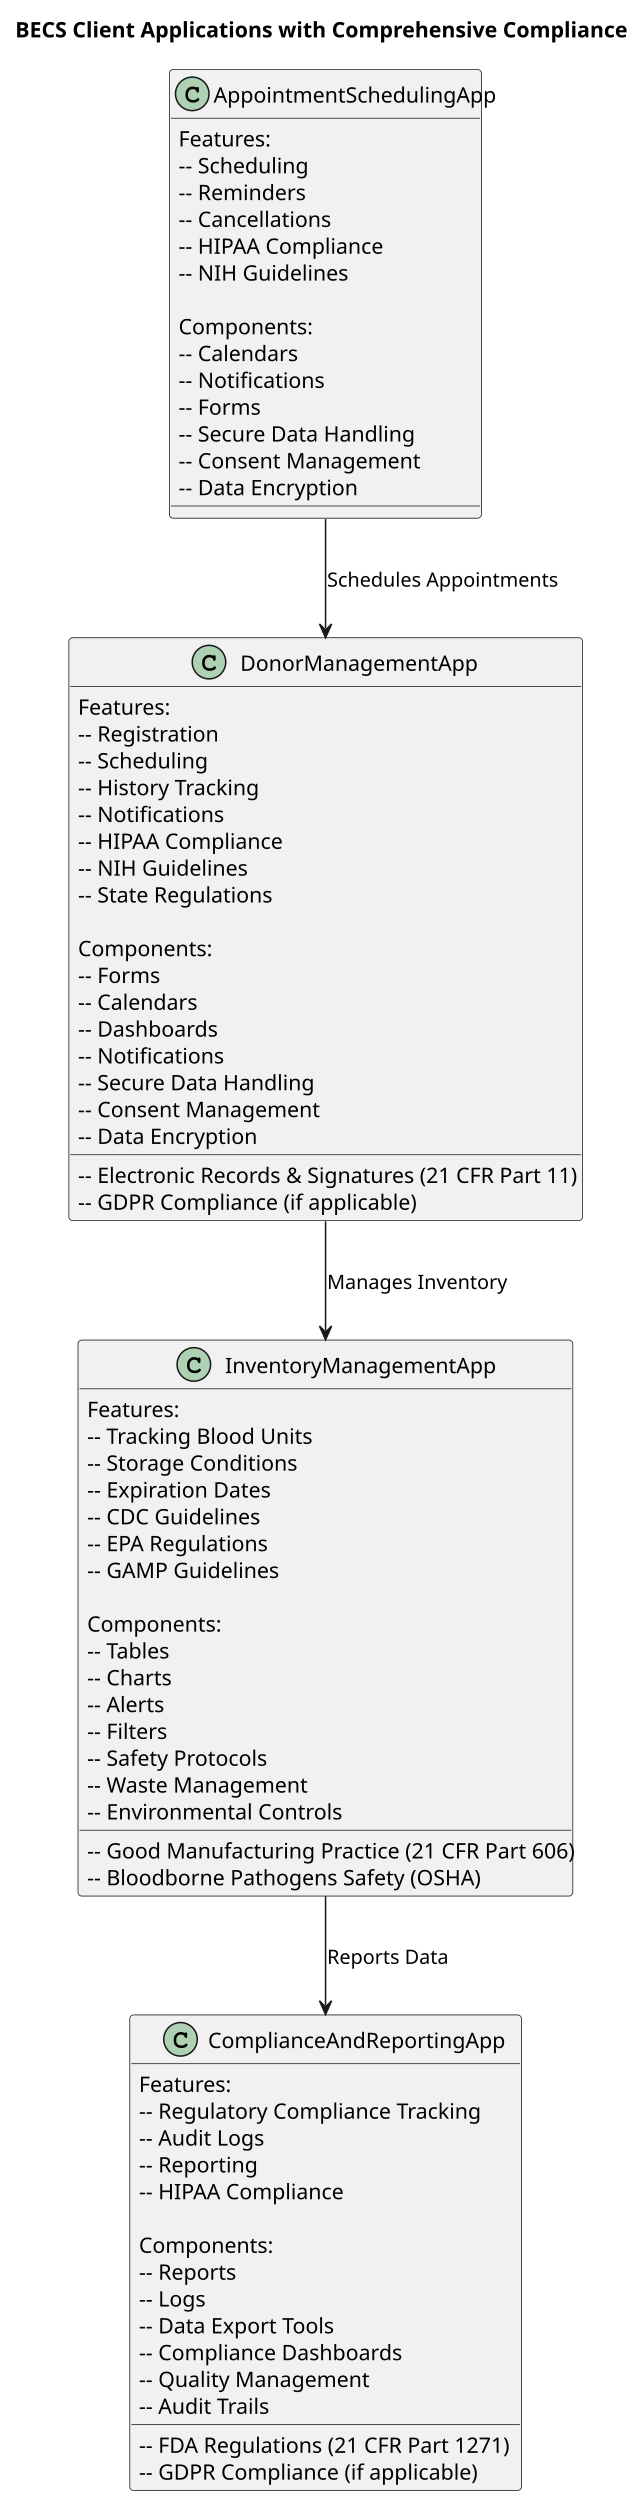
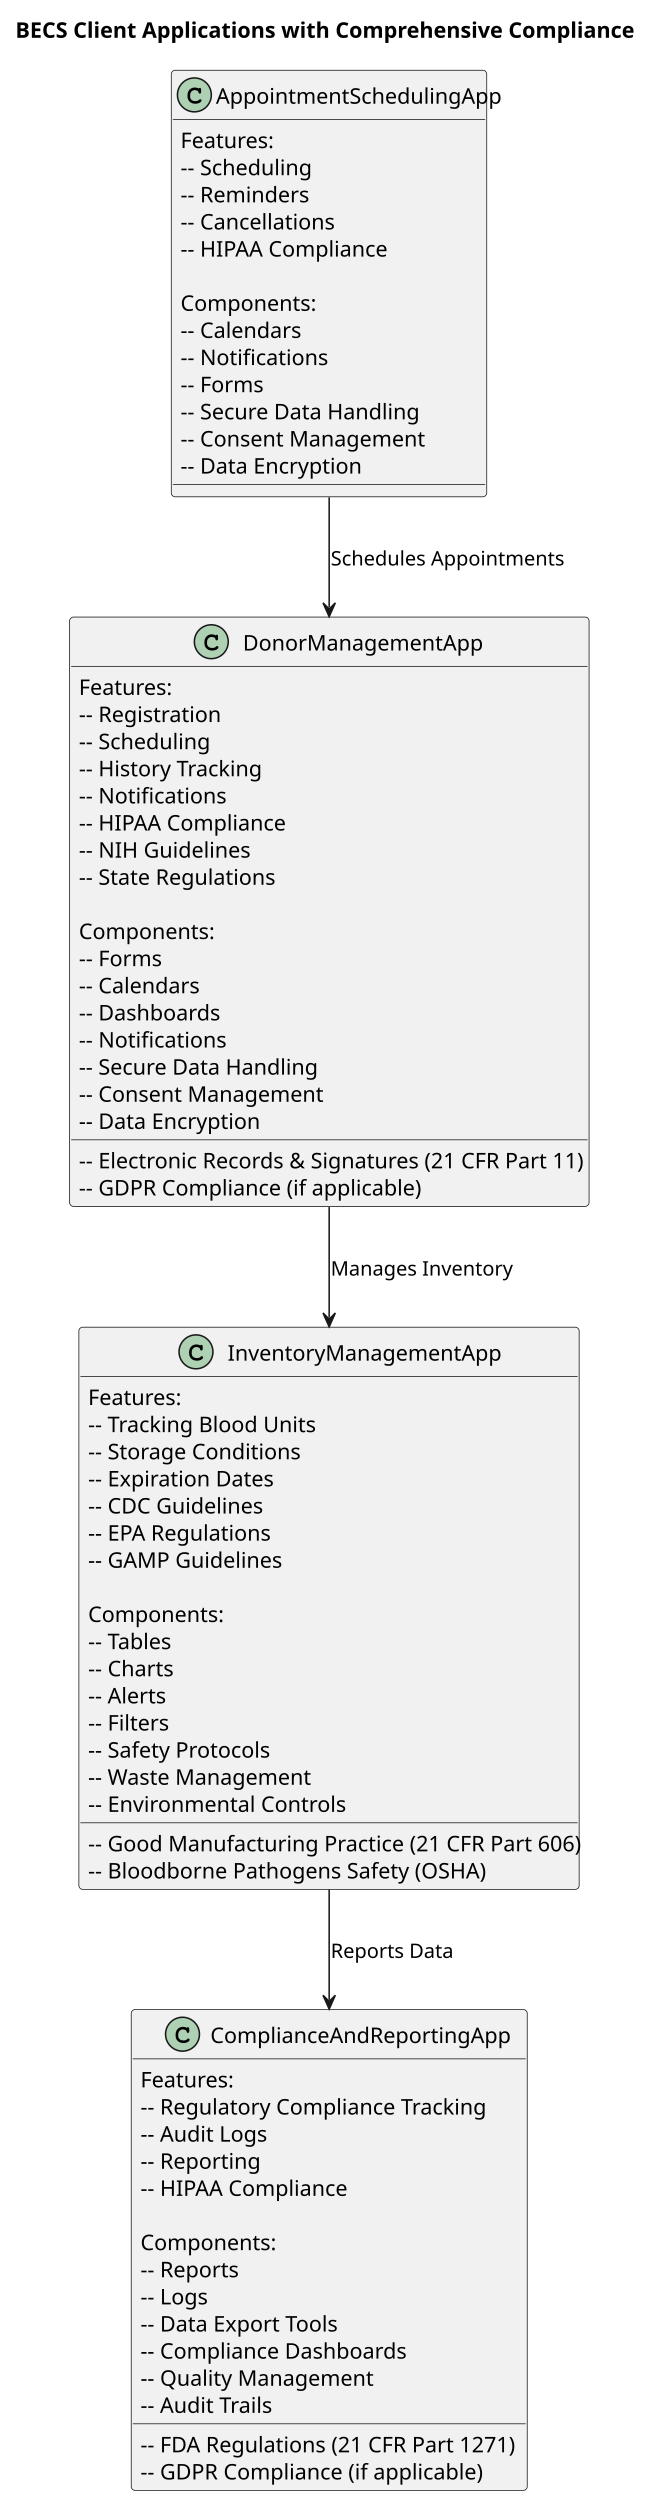
- <svg xmlns="http://www.w3.org/2000/svg" contentStyleType="text/css" height="1641px" preserveAspectRatio="none" style="width:421px;height:1641px;background:#FFFFFF;" version="1.1" viewBox="0 0 421 1641" width="421px" zoomAndPan="magnify">
+ <svg xmlns="http://www.w3.org/2000/svg" contentStyleType="text/css" height="1623px" preserveAspectRatio="none" style="width:421px;height:1623px;background:#FFFFFF;" version="1.1" viewBox="0 0 421 1623" width="421px" zoomAndPan="magnify">
  <defs />
  <g>
    <text fill="#000000" font-family="sans-serif" font-size="14" font-weight="bold" lengthAdjust="spacing" textLength="393.62" x="10" y="24.533">BECS Client Applications with Comprehensive Compliance</text>
    <g id="elem_DonorManagementApp">
-       <rect codeLine="5" fill="#F1F1F1" height="382.578" id="DonorManagementApp" rx="2.5" ry="2.5" style="stroke:#181818;stroke-width:0.5;" width="337.227" x="45.197" y="418.609" />
-       <ellipse cx="137.181" cy="434.609" fill="#ADD1B2" rx="11" ry="11" style="stroke:#181818;stroke-width:1.0;" />
-       <path d="M139.947,430.484 Q140.103,430.266 140.291,430.156 Q140.478,430.047 140.697,430.047 Q141.072,430.047 141.306,430.312 Q141.541,430.562 141.541,431.172 L141.541,432.625 Q141.541,433.234 141.306,433.5 Q141.072,433.766 140.697,433.766 Q140.353,433.766 140.15,433.562 Q139.947,433.375 139.837,432.859 Q139.791,432.5 139.603,432.312 Q139.275,431.938 138.666,431.719 Q138.056,431.5 137.431,431.5 Q136.666,431.5 136.025,431.828 Q135.4,432.156 134.9,432.906 Q134.416,433.656 134.416,434.688 L134.416,435.781 Q134.416,437.016 135.306,437.844 Q136.197,438.656 137.791,438.656 Q138.728,438.656 139.384,438.406 Q139.775,438.25 140.197,437.812 Q140.462,437.547 140.603,437.469 Q140.759,437.391 140.962,437.391 Q141.291,437.391 141.541,437.656 Q141.806,437.906 141.806,438.25 Q141.806,438.594 141.462,439 Q140.962,439.578 140.166,439.906 Q139.087,440.359 137.791,440.359 Q136.275,440.359 135.072,439.734 Q134.087,439.234 133.4,438.172 Q132.712,437.094 132.712,435.812 L132.712,434.656 Q132.712,433.328 133.322,432.188 Q133.947,431.031 135.041,430.422 Q136.134,429.797 137.369,429.797 Q138.103,429.797 138.744,429.969 Q139.4,430.125 139.947,430.484 Z " fill="#000000" />
-       <text fill="#000000" font-family="sans-serif" font-size="14" lengthAdjust="spacing" textLength="144.758" x="157.681" y="440.338">DonorManagementApp</text>
-       <line style="stroke:#181818;stroke-width:0.5;" x1="46.197" x2="381.423" y1="450.609" y2="450.609" />
-       <text fill="#000000" font-family="sans-serif" font-size="14" lengthAdjust="spacing" textLength="59.138" x="51.197" y="469.143">Features:</text>
-       <text fill="#000000" font-family="sans-serif" font-size="14" lengthAdjust="spacing" textLength="87.917" x="51.197" y="486.752">-- Registration</text>
-       <text fill="#000000" font-family="sans-serif" font-size="14" lengthAdjust="spacing" textLength="82.489" x="51.197" y="504.361">-- Scheduling</text>
-       <text fill="#000000" font-family="sans-serif" font-size="14" lengthAdjust="spacing" textLength="114.345" x="51.197" y="521.971">-- History Tracking</text>
-       <text fill="#000000" font-family="sans-serif" font-size="14" lengthAdjust="spacing" textLength="89.469" x="51.197" y="539.58">-- Notifications</text>
-       <text fill="#000000" font-family="sans-serif" font-size="14" lengthAdjust="spacing" textLength="133.041" x="51.197" y="557.189">-- HIPAA Compliance</text>
-       <text fill="#000000" font-family="sans-serif" font-size="14" lengthAdjust="spacing" textLength="107.365" x="51.197" y="574.799">-- NIH Guidelines</text>
-       <text fill="#000000" font-family="sans-serif" font-size="14" lengthAdjust="spacing" textLength="123.731" x="51.197" y="592.408">-- State Regulations</text>
-       <text fill="#000000" font-family="sans-serif" font-size="14" lengthAdjust="spacing" textLength="3.89" x="51.197" y="610.018"> </text>
-       <text fill="#000000" font-family="sans-serif" font-size="14" lengthAdjust="spacing" textLength="83.269" x="51.197" y="627.627">Components:</text>
-       <text fill="#000000" font-family="sans-serif" font-size="14" lengthAdjust="spacing" textLength="52.876" x="51.197" y="645.236">-- Forms</text>
-       <text fill="#000000" font-family="sans-serif" font-size="14" lengthAdjust="spacing" textLength="77.027" x="51.197" y="662.846">-- Calendars</text>
-       <text fill="#000000" font-family="sans-serif" font-size="14" lengthAdjust="spacing" textLength="88.703" x="51.197" y="680.455">-- Dashboards</text>
-       <text fill="#000000" font-family="sans-serif" font-size="14" lengthAdjust="spacing" textLength="89.469" x="51.197" y="698.064">-- Notifications</text>
-       <text fill="#000000" font-family="sans-serif" font-size="14" lengthAdjust="spacing" textLength="150.185" x="51.197" y="715.674">-- Secure Data Handling</text>
-       <text fill="#000000" font-family="sans-serif" font-size="14" lengthAdjust="spacing" textLength="150.965" x="51.197" y="733.283">-- Consent Management</text>
-       <text fill="#000000" font-family="sans-serif" font-size="14" lengthAdjust="spacing" textLength="112.82" x="51.197" y="750.893">-- Data Encryption</text>
-       <line style="stroke:#181818;stroke-width:0.5;" x1="46.197" x2="381.423" y1="757.969" y2="757.969" />
-       <text fill="#000000" font-family="sans-serif" font-size="14" lengthAdjust="spacing" textLength="325.227" x="51.197" y="776.502">-- Electronic Records &amp; Signatures (21 CFR Part 11)</text>
-       <text fill="#000000" font-family="sans-serif" font-size="14" lengthAdjust="spacing" textLength="218.627" x="51.197" y="794.111">-- GDPR Compliance (if applicable)</text>
+       <rect codeLine="5" fill="#F1F1F1" height="382.578" id="DonorManagementApp" rx="2.5" ry="2.5" style="stroke:#181818;stroke-width:0.5;" width="337.227" x="45.197" y="400.609" />
+       <ellipse cx="137.181" cy="416.609" fill="#ADD1B2" rx="11" ry="11" style="stroke:#181818;stroke-width:1.0;" />
+       <path d="M139.947,412.484 Q140.103,412.266 140.291,412.156 Q140.478,412.047 140.697,412.047 Q141.072,412.047 141.306,412.312 Q141.541,412.562 141.541,413.172 L141.541,414.625 Q141.541,415.234 141.306,415.5 Q141.072,415.766 140.697,415.766 Q140.353,415.766 140.15,415.562 Q139.947,415.375 139.837,414.859 Q139.791,414.5 139.603,414.312 Q139.275,413.938 138.666,413.719 Q138.056,413.5 137.431,413.5 Q136.666,413.5 136.025,413.828 Q135.4,414.156 134.9,414.906 Q134.416,415.656 134.416,416.688 L134.416,417.781 Q134.416,419.016 135.306,419.844 Q136.197,420.656 137.791,420.656 Q138.728,420.656 139.384,420.406 Q139.775,420.25 140.197,419.812 Q140.462,419.547 140.603,419.469 Q140.759,419.391 140.962,419.391 Q141.291,419.391 141.541,419.656 Q141.806,419.906 141.806,420.25 Q141.806,420.594 141.462,421 Q140.962,421.578 140.166,421.906 Q139.087,422.359 137.791,422.359 Q136.275,422.359 135.072,421.734 Q134.087,421.234 133.4,420.172 Q132.712,419.094 132.712,417.812 L132.712,416.656 Q132.712,415.328 133.322,414.188 Q133.947,413.031 135.041,412.422 Q136.134,411.797 137.369,411.797 Q138.103,411.797 138.744,411.969 Q139.4,412.125 139.947,412.484 Z " fill="#000000" />
+       <text fill="#000000" font-family="sans-serif" font-size="14" lengthAdjust="spacing" textLength="144.758" x="157.681" y="422.338">DonorManagementApp</text>
+       <line style="stroke:#181818;stroke-width:0.5;" x1="46.197" x2="381.423" y1="432.609" y2="432.609" />
+       <text fill="#000000" font-family="sans-serif" font-size="14" lengthAdjust="spacing" textLength="59.138" x="51.197" y="451.143">Features:</text>
+       <text fill="#000000" font-family="sans-serif" font-size="14" lengthAdjust="spacing" textLength="87.917" x="51.197" y="468.752">-- Registration</text>
+       <text fill="#000000" font-family="sans-serif" font-size="14" lengthAdjust="spacing" textLength="82.489" x="51.197" y="486.361">-- Scheduling</text>
+       <text fill="#000000" font-family="sans-serif" font-size="14" lengthAdjust="spacing" textLength="114.345" x="51.197" y="503.971">-- History Tracking</text>
+       <text fill="#000000" font-family="sans-serif" font-size="14" lengthAdjust="spacing" textLength="89.469" x="51.197" y="521.58">-- Notifications</text>
+       <text fill="#000000" font-family="sans-serif" font-size="14" lengthAdjust="spacing" textLength="133.041" x="51.197" y="539.189">-- HIPAA Compliance</text>
+       <text fill="#000000" font-family="sans-serif" font-size="14" lengthAdjust="spacing" textLength="107.365" x="51.197" y="556.799">-- NIH Guidelines</text>
+       <text fill="#000000" font-family="sans-serif" font-size="14" lengthAdjust="spacing" textLength="123.731" x="51.197" y="574.408">-- State Regulations</text>
+       <text fill="#000000" font-family="sans-serif" font-size="14" lengthAdjust="spacing" textLength="3.89" x="51.197" y="592.018"> </text>
+       <text fill="#000000" font-family="sans-serif" font-size="14" lengthAdjust="spacing" textLength="83.269" x="51.197" y="609.627">Components:</text>
+       <text fill="#000000" font-family="sans-serif" font-size="14" lengthAdjust="spacing" textLength="52.876" x="51.197" y="627.236">-- Forms</text>
+       <text fill="#000000" font-family="sans-serif" font-size="14" lengthAdjust="spacing" textLength="77.027" x="51.197" y="644.846">-- Calendars</text>
+       <text fill="#000000" font-family="sans-serif" font-size="14" lengthAdjust="spacing" textLength="88.703" x="51.197" y="662.455">-- Dashboards</text>
+       <text fill="#000000" font-family="sans-serif" font-size="14" lengthAdjust="spacing" textLength="89.469" x="51.197" y="680.064">-- Notifications</text>
+       <text fill="#000000" font-family="sans-serif" font-size="14" lengthAdjust="spacing" textLength="150.185" x="51.197" y="697.674">-- Secure Data Handling</text>
+       <text fill="#000000" font-family="sans-serif" font-size="14" lengthAdjust="spacing" textLength="150.965" x="51.197" y="715.283">-- Consent Management</text>
+       <text fill="#000000" font-family="sans-serif" font-size="14" lengthAdjust="spacing" textLength="112.82" x="51.197" y="732.893">-- Data Encryption</text>
+       <line style="stroke:#181818;stroke-width:0.5;" x1="46.197" x2="381.423" y1="739.969" y2="739.969" />
+       <text fill="#000000" font-family="sans-serif" font-size="14" lengthAdjust="spacing" textLength="325.227" x="51.197" y="758.502">-- Electronic Records &amp; Signatures (21 CFR Part 11)</text>
+       <text fill="#000000" font-family="sans-serif" font-size="14" lengthAdjust="spacing" textLength="218.627" x="51.197" y="776.111">-- GDPR Compliance (if applicable)</text>
    </g>
    <g id="elem_InventoryManagementApp">
-       <rect codeLine="27" fill="#F1F1F1" height="364.969" id="InventoryManagementApp" rx="2.5" ry="2.5" style="stroke:#181818;stroke-width:0.5;" width="324.792" x="51.197" y="879.609" />
-       <ellipse cx="127.236" cy="895.609" fill="#ADD1B2" rx="11" ry="11" style="stroke:#181818;stroke-width:1.0;" />
-       <path d="M130.002,891.484 Q130.158,891.266 130.346,891.156 Q130.533,891.047 130.752,891.047 Q131.127,891.047 131.361,891.312 Q131.596,891.562 131.596,892.172 L131.596,893.625 Q131.596,894.234 131.361,894.5 Q131.127,894.766 130.752,894.766 Q130.408,894.766 130.205,894.562 Q130.002,894.375 129.893,893.859 Q129.846,893.5 129.658,893.312 Q129.33,892.938 128.721,892.719 Q128.111,892.5 127.486,892.5 Q126.721,892.5 126.08,892.828 Q125.455,893.156 124.955,893.906 Q124.471,894.656 124.471,895.688 L124.471,896.781 Q124.471,898.016 125.361,898.844 Q126.252,899.656 127.846,899.656 Q128.783,899.656 129.44,899.406 Q129.83,899.25 130.252,898.812 Q130.518,898.547 130.658,898.469 Q130.815,898.391 131.018,898.391 Q131.346,898.391 131.596,898.656 Q131.861,898.906 131.861,899.25 Q131.861,899.594 131.518,900 Q131.018,900.578 130.221,900.906 Q129.143,901.359 127.846,901.359 Q126.33,901.359 125.127,900.734 Q124.143,900.234 123.455,899.172 Q122.768,898.094 122.768,896.812 L122.768,895.656 Q122.768,894.328 123.377,893.188 Q124.002,892.031 125.096,891.422 Q126.189,890.797 127.424,890.797 Q128.158,890.797 128.799,890.969 Q129.455,891.125 130.002,891.484 Z " fill="#000000" />
-       <text fill="#000000" font-family="sans-serif" font-size="14" lengthAdjust="spacing" textLength="164.213" x="147.736" y="901.338">InventoryManagementApp</text>
-       <line style="stroke:#181818;stroke-width:0.5;" x1="52.197" x2="374.989" y1="911.609" y2="911.609" />
-       <text fill="#000000" font-family="sans-serif" font-size="14" lengthAdjust="spacing" textLength="59.138" x="57.197" y="930.143">Features:</text>
-       <text fill="#000000" font-family="sans-serif" font-size="14" lengthAdjust="spacing" textLength="142.379" x="57.197" y="947.752">-- Tracking Blood Units</text>
-       <text fill="#000000" font-family="sans-serif" font-size="14" lengthAdjust="spacing" textLength="132.289" x="57.197" y="965.361">-- Storage Conditions</text>
-       <text fill="#000000" font-family="sans-serif" font-size="14" lengthAdjust="spacing" textLength="115.931" x="57.197" y="982.971">-- Expiration Dates</text>
-       <text fill="#000000" font-family="sans-serif" font-size="14" lengthAdjust="spacing" textLength="113.586" x="57.197" y="1000.58">-- CDC Guidelines</text>
-       <text fill="#000000" font-family="sans-serif" font-size="14" lengthAdjust="spacing" textLength="119.055" x="57.197" y="1018.189">-- EPA Regulations</text>
-       <text fill="#000000" font-family="sans-serif" font-size="14" lengthAdjust="spacing" textLength="124.482" x="57.197" y="1035.799">-- GAMP Guidelines</text>
-       <text fill="#000000" font-family="sans-serif" font-size="14" lengthAdjust="spacing" textLength="3.89" x="57.197" y="1053.408"> </text>
-       <text fill="#000000" font-family="sans-serif" font-size="14" lengthAdjust="spacing" textLength="83.269" x="57.197" y="1071.018">Components:</text>
-       <text fill="#000000" font-family="sans-serif" font-size="14" lengthAdjust="spacing" textLength="55.234" x="57.197" y="1088.627">-- Tables</text>
-       <text fill="#000000" font-family="sans-serif" font-size="14" lengthAdjust="spacing" textLength="54.448" x="57.197" y="1106.236">-- Charts</text>
-       <text fill="#000000" font-family="sans-serif" font-size="14" lengthAdjust="spacing" textLength="49" x="57.197" y="1123.846">-- Alerts</text>
-       <text fill="#000000" font-family="sans-serif" font-size="14" lengthAdjust="spacing" textLength="51.324" x="57.197" y="1141.455">-- Filters</text>
-       <text fill="#000000" font-family="sans-serif" font-size="14" lengthAdjust="spacing" textLength="115.151" x="57.197" y="1159.064">-- Safety Protocols</text>
-       <text fill="#000000" font-family="sans-serif" font-size="14" lengthAdjust="spacing" textLength="138.496" x="57.197" y="1176.674">-- Waste Management</text>
-       <text fill="#000000" font-family="sans-serif" font-size="14" lengthAdjust="spacing" textLength="158.724" x="57.197" y="1194.283">-- Environmental Controls</text>
-       <line style="stroke:#181818;stroke-width:0.5;" x1="52.197" x2="374.989" y1="1201.359" y2="1201.359" />
-       <text fill="#000000" font-family="sans-serif" font-size="14" lengthAdjust="spacing" textLength="312.792" x="57.197" y="1219.893">-- Good Manufacturing Practice (21 CFR Part 606)</text>
-       <text fill="#000000" font-family="sans-serif" font-size="14" lengthAdjust="spacing" textLength="252.13" x="57.197" y="1237.502">-- Bloodborne Pathogens Safety (OSHA)</text>
+       <rect codeLine="27" fill="#F1F1F1" height="364.969" id="InventoryManagementApp" rx="2.5" ry="2.5" style="stroke:#181818;stroke-width:0.5;" width="324.792" x="51.197" y="861.609" />
+       <ellipse cx="127.236" cy="877.609" fill="#ADD1B2" rx="11" ry="11" style="stroke:#181818;stroke-width:1.0;" />
+       <path d="M130.002,873.484 Q130.158,873.266 130.346,873.156 Q130.533,873.047 130.752,873.047 Q131.127,873.047 131.361,873.312 Q131.596,873.562 131.596,874.172 L131.596,875.625 Q131.596,876.234 131.361,876.5 Q131.127,876.766 130.752,876.766 Q130.408,876.766 130.205,876.562 Q130.002,876.375 129.893,875.859 Q129.846,875.5 129.658,875.312 Q129.33,874.938 128.721,874.719 Q128.111,874.5 127.486,874.5 Q126.721,874.5 126.08,874.828 Q125.455,875.156 124.955,875.906 Q124.471,876.656 124.471,877.688 L124.471,878.781 Q124.471,880.016 125.361,880.844 Q126.252,881.656 127.846,881.656 Q128.783,881.656 129.44,881.406 Q129.83,881.25 130.252,880.812 Q130.518,880.547 130.658,880.469 Q130.815,880.391 131.018,880.391 Q131.346,880.391 131.596,880.656 Q131.861,880.906 131.861,881.25 Q131.861,881.594 131.518,882 Q131.018,882.578 130.221,882.906 Q129.143,883.359 127.846,883.359 Q126.33,883.359 125.127,882.734 Q124.143,882.234 123.455,881.172 Q122.768,880.094 122.768,878.812 L122.768,877.656 Q122.768,876.328 123.377,875.188 Q124.002,874.031 125.096,873.422 Q126.189,872.797 127.424,872.797 Q128.158,872.797 128.799,872.969 Q129.455,873.125 130.002,873.484 Z " fill="#000000" />
+       <text fill="#000000" font-family="sans-serif" font-size="14" lengthAdjust="spacing" textLength="164.213" x="147.736" y="883.338">InventoryManagementApp</text>
+       <line style="stroke:#181818;stroke-width:0.5;" x1="52.197" x2="374.989" y1="893.609" y2="893.609" />
+       <text fill="#000000" font-family="sans-serif" font-size="14" lengthAdjust="spacing" textLength="59.138" x="57.197" y="912.143">Features:</text>
+       <text fill="#000000" font-family="sans-serif" font-size="14" lengthAdjust="spacing" textLength="142.379" x="57.197" y="929.752">-- Tracking Blood Units</text>
+       <text fill="#000000" font-family="sans-serif" font-size="14" lengthAdjust="spacing" textLength="132.289" x="57.197" y="947.361">-- Storage Conditions</text>
+       <text fill="#000000" font-family="sans-serif" font-size="14" lengthAdjust="spacing" textLength="115.931" x="57.197" y="964.971">-- Expiration Dates</text>
+       <text fill="#000000" font-family="sans-serif" font-size="14" lengthAdjust="spacing" textLength="113.586" x="57.197" y="982.58">-- CDC Guidelines</text>
+       <text fill="#000000" font-family="sans-serif" font-size="14" lengthAdjust="spacing" textLength="119.055" x="57.197" y="1000.189">-- EPA Regulations</text>
+       <text fill="#000000" font-family="sans-serif" font-size="14" lengthAdjust="spacing" textLength="124.482" x="57.197" y="1017.799">-- GAMP Guidelines</text>
+       <text fill="#000000" font-family="sans-serif" font-size="14" lengthAdjust="spacing" textLength="3.89" x="57.197" y="1035.408"> </text>
+       <text fill="#000000" font-family="sans-serif" font-size="14" lengthAdjust="spacing" textLength="83.269" x="57.197" y="1053.018">Components:</text>
+       <text fill="#000000" font-family="sans-serif" font-size="14" lengthAdjust="spacing" textLength="55.234" x="57.197" y="1070.627">-- Tables</text>
+       <text fill="#000000" font-family="sans-serif" font-size="14" lengthAdjust="spacing" textLength="54.448" x="57.197" y="1088.236">-- Charts</text>
+       <text fill="#000000" font-family="sans-serif" font-size="14" lengthAdjust="spacing" textLength="49" x="57.197" y="1105.846">-- Alerts</text>
+       <text fill="#000000" font-family="sans-serif" font-size="14" lengthAdjust="spacing" textLength="51.324" x="57.197" y="1123.455">-- Filters</text>
+       <text fill="#000000" font-family="sans-serif" font-size="14" lengthAdjust="spacing" textLength="115.151" x="57.197" y="1141.064">-- Safety Protocols</text>
+       <text fill="#000000" font-family="sans-serif" font-size="14" lengthAdjust="spacing" textLength="138.496" x="57.197" y="1158.674">-- Waste Management</text>
+       <text fill="#000000" font-family="sans-serif" font-size="14" lengthAdjust="spacing" textLength="158.724" x="57.197" y="1176.283">-- Environmental Controls</text>
+       <line style="stroke:#181818;stroke-width:0.5;" x1="52.197" x2="374.989" y1="1183.359" y2="1183.359" />
+       <text fill="#000000" font-family="sans-serif" font-size="14" lengthAdjust="spacing" textLength="312.792" x="57.197" y="1201.893">-- Good Manufacturing Practice (21 CFR Part 606)</text>
+       <text fill="#000000" font-family="sans-serif" font-size="14" lengthAdjust="spacing" textLength="252.13" x="57.197" y="1219.502">-- Bloodborne Pathogens Safety (OSHA)</text>
    </g>
    <g id="elem_ComplianceAndReportingApp">
-       <rect codeLine="48" fill="#F1F1F1" height="312.141" id="ComplianceAndReportingApp" rx="2.5" ry="2.5" style="stroke:#181818;stroke-width:0.5;" width="257.089" x="85.197" y="1322.609" />
-       <ellipse cx="118.486" cy="1338.609" fill="#ADD1B2" rx="11" ry="11" style="stroke:#181818;stroke-width:1.0;" />
-       <path d="M121.251,1334.484 Q121.407,1334.266 121.595,1334.156 Q121.782,1334.047 122.001,1334.047 Q122.376,1334.047 122.611,1334.312 Q122.845,1334.562 122.845,1335.172 L122.845,1336.625 Q122.845,1337.234 122.611,1337.5 Q122.376,1337.766 122.001,1337.766 Q121.657,1337.766 121.454,1337.562 Q121.251,1337.375 121.142,1336.859 Q121.095,1336.5 120.907,1336.312 Q120.579,1335.938 119.97,1335.719 Q119.361,1335.5 118.736,1335.5 Q117.97,1335.5 117.329,1335.828 Q116.704,1336.156 116.204,1336.906 Q115.72,1337.656 115.72,1338.688 L115.72,1339.781 Q115.72,1341.016 116.611,1341.844 Q117.501,1342.656 119.095,1342.656 Q120.032,1342.656 120.689,1342.406 Q121.079,1342.25 121.501,1341.812 Q121.767,1341.547 121.907,1341.469 Q122.064,1341.391 122.267,1341.391 Q122.595,1341.391 122.845,1341.656 Q123.111,1341.906 123.111,1342.25 Q123.111,1342.594 122.767,1343 Q122.267,1343.578 121.47,1343.906 Q120.392,1344.359 119.095,1344.359 Q117.579,1344.359 116.376,1343.734 Q115.392,1343.234 114.704,1342.172 Q114.017,1341.094 114.017,1339.812 L114.017,1338.656 Q114.017,1337.328 114.626,1336.188 Q115.251,1335.031 116.345,1334.422 Q117.439,1333.797 118.673,1333.797 Q119.407,1333.797 120.048,1333.969 Q120.704,1334.125 121.251,1334.484 Z " fill="#000000" />
-       <text fill="#000000" font-family="sans-serif" font-size="14" lengthAdjust="spacing" textLength="184.447" x="136.55" y="1344.338">ComplianceAndReportingApp</text>
-       <line style="stroke:#181818;stroke-width:0.5;" x1="86.197" x2="341.286" y1="1354.609" y2="1354.609" />
-       <text fill="#000000" font-family="sans-serif" font-size="14" lengthAdjust="spacing" textLength="59.138" x="91.197" y="1373.143">Features:</text>
-       <text fill="#000000" font-family="sans-serif" font-size="14" lengthAdjust="spacing" textLength="216.303" x="91.197" y="1390.752">-- Regulatory Compliance Tracking</text>
-       <text fill="#000000" font-family="sans-serif" font-size="14" lengthAdjust="spacing" textLength="79.372" x="91.197" y="1408.361">-- Audit Logs</text>
-       <text fill="#000000" font-family="sans-serif" font-size="14" lengthAdjust="spacing" textLength="73.917" x="91.197" y="1425.971">-- Reporting</text>
-       <text fill="#000000" font-family="sans-serif" font-size="14" lengthAdjust="spacing" textLength="133.041" x="91.197" y="1443.58">-- HIPAA Compliance</text>
-       <text fill="#000000" font-family="sans-serif" font-size="14" lengthAdjust="spacing" textLength="3.89" x="91.197" y="1461.189"> </text>
-       <text fill="#000000" font-family="sans-serif" font-size="14" lengthAdjust="spacing" textLength="83.269" x="91.197" y="1478.799">Components:</text>
-       <text fill="#000000" font-family="sans-serif" font-size="14" lengthAdjust="spacing" textLength="62.234" x="91.197" y="1496.408">-- Reports</text>
-       <text fill="#000000" font-family="sans-serif" font-size="14" lengthAdjust="spacing" textLength="43.572" x="91.197" y="1514.018">-- Logs</text>
-       <text fill="#000000" font-family="sans-serif" font-size="14" lengthAdjust="spacing" textLength="125.262" x="91.197" y="1531.627">-- Data Export Tools</text>
-       <text fill="#000000" font-family="sans-serif" font-size="14" lengthAdjust="spacing" textLength="166.517" x="91.197" y="1549.236">-- Compliance Dashboards</text>
-       <text fill="#000000" font-family="sans-serif" font-size="14" lengthAdjust="spacing" textLength="142.393" x="91.197" y="1566.846">-- Quality Management</text>
-       <text fill="#000000" font-family="sans-serif" font-size="14" lengthAdjust="spacing" textLength="83.234" x="91.197" y="1584.455">-- Audit Trails</text>
-       <line style="stroke:#181818;stroke-width:0.5;" x1="86.197" x2="341.286" y1="1591.531" y2="1591.531" />
-       <text fill="#000000" font-family="sans-serif" font-size="14" lengthAdjust="spacing" textLength="245.089" x="91.197" y="1610.064">-- FDA Regulations (21 CFR Part 1271)</text>
-       <text fill="#000000" font-family="sans-serif" font-size="14" lengthAdjust="spacing" textLength="218.627" x="91.197" y="1627.674">-- GDPR Compliance (if applicable)</text>
+       <rect codeLine="48" fill="#F1F1F1" height="312.141" id="ComplianceAndReportingApp" rx="2.5" ry="2.5" style="stroke:#181818;stroke-width:0.5;" width="257.089" x="85.197" y="1304.609" />
+       <ellipse cx="118.486" cy="1320.609" fill="#ADD1B2" rx="11" ry="11" style="stroke:#181818;stroke-width:1.0;" />
+       <path d="M121.251,1316.484 Q121.407,1316.266 121.595,1316.156 Q121.782,1316.047 122.001,1316.047 Q122.376,1316.047 122.611,1316.312 Q122.845,1316.562 122.845,1317.172 L122.845,1318.625 Q122.845,1319.234 122.611,1319.5 Q122.376,1319.766 122.001,1319.766 Q121.657,1319.766 121.454,1319.562 Q121.251,1319.375 121.142,1318.859 Q121.095,1318.5 120.907,1318.312 Q120.579,1317.938 119.97,1317.719 Q119.361,1317.5 118.736,1317.5 Q117.97,1317.5 117.329,1317.828 Q116.704,1318.156 116.204,1318.906 Q115.72,1319.656 115.72,1320.688 L115.72,1321.781 Q115.72,1323.016 116.611,1323.844 Q117.501,1324.656 119.095,1324.656 Q120.032,1324.656 120.689,1324.406 Q121.079,1324.25 121.501,1323.812 Q121.767,1323.547 121.907,1323.469 Q122.064,1323.391 122.267,1323.391 Q122.595,1323.391 122.845,1323.656 Q123.111,1323.906 123.111,1324.25 Q123.111,1324.594 122.767,1325 Q122.267,1325.578 121.47,1325.906 Q120.392,1326.359 119.095,1326.359 Q117.579,1326.359 116.376,1325.734 Q115.392,1325.234 114.704,1324.172 Q114.017,1323.094 114.017,1321.812 L114.017,1320.656 Q114.017,1319.328 114.626,1318.188 Q115.251,1317.031 116.345,1316.422 Q117.439,1315.797 118.673,1315.797 Q119.407,1315.797 120.048,1315.969 Q120.704,1316.125 121.251,1316.484 Z " fill="#000000" />
+       <text fill="#000000" font-family="sans-serif" font-size="14" lengthAdjust="spacing" textLength="184.447" x="136.55" y="1326.338">ComplianceAndReportingApp</text>
+       <line style="stroke:#181818;stroke-width:0.5;" x1="86.197" x2="341.286" y1="1336.609" y2="1336.609" />
+       <text fill="#000000" font-family="sans-serif" font-size="14" lengthAdjust="spacing" textLength="59.138" x="91.197" y="1355.143">Features:</text>
+       <text fill="#000000" font-family="sans-serif" font-size="14" lengthAdjust="spacing" textLength="216.303" x="91.197" y="1372.752">-- Regulatory Compliance Tracking</text>
+       <text fill="#000000" font-family="sans-serif" font-size="14" lengthAdjust="spacing" textLength="79.372" x="91.197" y="1390.361">-- Audit Logs</text>
+       <text fill="#000000" font-family="sans-serif" font-size="14" lengthAdjust="spacing" textLength="73.917" x="91.197" y="1407.971">-- Reporting</text>
+       <text fill="#000000" font-family="sans-serif" font-size="14" lengthAdjust="spacing" textLength="133.041" x="91.197" y="1425.58">-- HIPAA Compliance</text>
+       <text fill="#000000" font-family="sans-serif" font-size="14" lengthAdjust="spacing" textLength="3.89" x="91.197" y="1443.189"> </text>
+       <text fill="#000000" font-family="sans-serif" font-size="14" lengthAdjust="spacing" textLength="83.269" x="91.197" y="1460.799">Components:</text>
+       <text fill="#000000" font-family="sans-serif" font-size="14" lengthAdjust="spacing" textLength="62.234" x="91.197" y="1478.408">-- Reports</text>
+       <text fill="#000000" font-family="sans-serif" font-size="14" lengthAdjust="spacing" textLength="43.572" x="91.197" y="1496.018">-- Logs</text>
+       <text fill="#000000" font-family="sans-serif" font-size="14" lengthAdjust="spacing" textLength="125.262" x="91.197" y="1513.627">-- Data Export Tools</text>
+       <text fill="#000000" font-family="sans-serif" font-size="14" lengthAdjust="spacing" textLength="166.517" x="91.197" y="1531.236">-- Compliance Dashboards</text>
+       <text fill="#000000" font-family="sans-serif" font-size="14" lengthAdjust="spacing" textLength="142.393" x="91.197" y="1548.846">-- Quality Management</text>
+       <text fill="#000000" font-family="sans-serif" font-size="14" lengthAdjust="spacing" textLength="83.234" x="91.197" y="1566.455">-- Audit Trails</text>
+       <line style="stroke:#181818;stroke-width:0.5;" x1="86.197" x2="341.286" y1="1573.531" y2="1573.531" />
+       <text fill="#000000" font-family="sans-serif" font-size="14" lengthAdjust="spacing" textLength="245.089" x="91.197" y="1592.064">-- FDA Regulations (21 CFR Part 1271)</text>
+       <text fill="#000000" font-family="sans-serif" font-size="14" lengthAdjust="spacing" textLength="218.627" x="91.197" y="1609.674">-- GDPR Compliance (if applicable)</text>
    </g>
    <g id="elem_AppointmentSchedulingApp">
-       <rect codeLine="66" fill="#F1F1F1" height="294.531" id="AppointmentSchedulingApp" rx="2.5" ry="2.5" style="stroke:#181818;stroke-width:0.5;" width="204.792" x="111.197" y="45.609" />
+       <rect codeLine="66" fill="#F1F1F1" height="276.922" id="AppointmentSchedulingApp" rx="2.5" ry="2.5" style="stroke:#181818;stroke-width:0.5;" width="204.792" x="111.197" y="45.609" />
      <ellipse cx="126.197" cy="61.609" fill="#ADD1B2" rx="11" ry="11" style="stroke:#181818;stroke-width:1.0;" />
      <path d="M128.962,57.484 Q129.119,57.266 129.306,57.156 Q129.494,57.047 129.712,57.047 Q130.087,57.047 130.322,57.312 Q130.556,57.562 130.556,58.172 L130.556,59.625 Q130.556,60.234 130.322,60.5 Q130.087,60.766 129.712,60.766 Q129.369,60.766 129.166,60.562 Q128.962,60.375 128.853,59.859 Q128.806,59.5 128.619,59.312 Q128.291,58.938 127.681,58.719 Q127.072,58.5 126.447,58.5 Q125.681,58.5 125.04,58.828 Q124.415,59.156 123.915,59.906 Q123.431,60.656 123.431,61.688 L123.431,62.781 Q123.431,64.016 124.322,64.844 Q125.212,65.656 126.806,65.656 Q127.744,65.656 128.4,65.406 Q128.791,65.25 129.212,64.812 Q129.478,64.547 129.619,64.469 Q129.775,64.391 129.978,64.391 Q130.306,64.391 130.556,64.656 Q130.822,64.906 130.822,65.25 Q130.822,65.594 130.478,66 Q129.978,66.578 129.181,66.906 Q128.103,67.359 126.806,67.359 Q125.29,67.359 124.087,66.734 Q123.103,66.234 122.415,65.172 Q121.728,64.094 121.728,62.812 L121.728,61.656 Q121.728,60.328 122.337,59.188 Q122.962,58.031 124.056,57.422 Q125.15,56.797 126.384,56.797 Q127.119,56.797 127.759,56.969 Q128.416,57.125 128.962,57.484 Z " fill="#000000" />
      <text fill="#000000" font-family="sans-serif" font-size="14" lengthAdjust="spacing" textLength="172.792" x="140.197" y="67.338">AppointmentSchedulingApp</text>
      <line style="stroke:#181818;stroke-width:0.5;" x1="112.197" x2="314.989" y1="77.609" y2="77.609" />
      <text fill="#000000" font-family="sans-serif" font-size="14" lengthAdjust="spacing" textLength="59.138" x="117.197" y="96.143">Features:</text>
      <text fill="#000000" font-family="sans-serif" font-size="14" lengthAdjust="spacing" textLength="82.489" x="117.197" y="113.752">-- Scheduling</text>
      <text fill="#000000" font-family="sans-serif" font-size="14" lengthAdjust="spacing" textLength="80.903" x="117.197" y="131.361">-- Reminders</text>
      <text fill="#000000" font-family="sans-serif" font-size="14" lengthAdjust="spacing" textLength="97.262" x="117.197" y="148.971">-- Cancellations</text>
      <text fill="#000000" font-family="sans-serif" font-size="14" lengthAdjust="spacing" textLength="133.041" x="117.197" y="166.58">-- HIPAA Compliance</text>
-       <text fill="#000000" font-family="sans-serif" font-size="14" lengthAdjust="spacing" textLength="107.365" x="117.197" y="184.19">-- NIH Guidelines</text>
-       <text fill="#000000" font-family="sans-serif" font-size="14" lengthAdjust="spacing" textLength="3.89" x="117.197" y="201.799"> </text>
-       <text fill="#000000" font-family="sans-serif" font-size="14" lengthAdjust="spacing" textLength="83.269" x="117.197" y="219.408">Components:</text>
-       <text fill="#000000" font-family="sans-serif" font-size="14" lengthAdjust="spacing" textLength="77.027" x="117.197" y="237.018">-- Calendars</text>
-       <text fill="#000000" font-family="sans-serif" font-size="14" lengthAdjust="spacing" textLength="89.469" x="117.197" y="254.627">-- Notifications</text>
-       <text fill="#000000" font-family="sans-serif" font-size="14" lengthAdjust="spacing" textLength="52.876" x="117.197" y="272.236">-- Forms</text>
-       <text fill="#000000" font-family="sans-serif" font-size="14" lengthAdjust="spacing" textLength="150.185" x="117.197" y="289.846">-- Secure Data Handling</text>
-       <text fill="#000000" font-family="sans-serif" font-size="14" lengthAdjust="spacing" textLength="150.965" x="117.197" y="307.455">-- Consent Management</text>
-       <text fill="#000000" font-family="sans-serif" font-size="14" lengthAdjust="spacing" textLength="112.82" x="117.197" y="325.065">-- Data Encryption</text>
-       <line style="stroke:#181818;stroke-width:0.5;" x1="112.197" x2="314.989" y1="332.141" y2="332.141" />
+       <text fill="#000000" font-family="sans-serif" font-size="14" lengthAdjust="spacing" textLength="3.89" x="117.197" y="184.19"> </text>
+       <text fill="#000000" font-family="sans-serif" font-size="14" lengthAdjust="spacing" textLength="83.269" x="117.197" y="201.799">Components:</text>
+       <text fill="#000000" font-family="sans-serif" font-size="14" lengthAdjust="spacing" textLength="77.027" x="117.197" y="219.408">-- Calendars</text>
+       <text fill="#000000" font-family="sans-serif" font-size="14" lengthAdjust="spacing" textLength="89.469" x="117.197" y="237.018">-- Notifications</text>
+       <text fill="#000000" font-family="sans-serif" font-size="14" lengthAdjust="spacing" textLength="52.876" x="117.197" y="254.627">-- Forms</text>
+       <text fill="#000000" font-family="sans-serif" font-size="14" lengthAdjust="spacing" textLength="150.185" x="117.197" y="272.236">-- Secure Data Handling</text>
+       <text fill="#000000" font-family="sans-serif" font-size="14" lengthAdjust="spacing" textLength="150.965" x="117.197" y="289.846">-- Consent Management</text>
+       <text fill="#000000" font-family="sans-serif" font-size="14" lengthAdjust="spacing" textLength="112.82" x="117.197" y="307.455">-- Data Encryption</text>
+       <line style="stroke:#181818;stroke-width:0.5;" x1="112.197" x2="314.989" y1="314.531" y2="314.531" />
    </g>
    <g id="link_DonorManagementApp_InventoryManagementApp">
-       <path codeLine="83" d="M213.697,801.619 C213.697,827.389 213.697,847.779 213.697,873.389 " fill="none" id="DonorManagementApp-to-InventoryManagementApp" style="stroke:#181818;stroke-width:1.0;" />
-       <polygon fill="#181818" points="213.697,879.389,217.697,870.389,213.697,874.389,209.697,870.389,213.697,879.389" style="stroke:#181818;stroke-width:1.0;" />
-       <text fill="#000000" font-family="sans-serif" font-size="13" lengthAdjust="spacing" textLength="110.564" x="214.697" y="846.105">Manages Inventory</text>
+       <path codeLine="82" d="M213.697,783.619 C213.697,809.389 213.697,829.779 213.697,855.389 " fill="none" id="DonorManagementApp-to-InventoryManagementApp" style="stroke:#181818;stroke-width:1.0;" />
+       <polygon fill="#181818" points="213.697,861.389,217.697,852.389,213.697,856.389,209.697,852.389,213.697,861.389" style="stroke:#181818;stroke-width:1.0;" />
+       <text fill="#000000" font-family="sans-serif" font-size="13" lengthAdjust="spacing" textLength="110.564" x="214.697" y="828.105">Manages Inventory</text>
    </g>
    <g id="link_InventoryManagementApp_ComplianceAndReportingApp">
-       <path codeLine="84" d="M213.697,1244.609 C213.697,1270.519 213.697,1290.969 213.697,1316.309 " fill="none" id="InventoryManagementApp-to-ComplianceAndReportingApp" style="stroke:#181818;stroke-width:1.0;" />
-       <polygon fill="#181818" points="213.697,1322.309,217.697,1313.309,213.697,1317.309,209.697,1313.309,213.697,1322.309" style="stroke:#181818;stroke-width:1.0;" />
-       <text fill="#000000" font-family="sans-serif" font-size="13" lengthAdjust="spacing" textLength="76.591" x="214.697" y="1289.104">Reports Data</text>
+       <path codeLine="83" d="M213.697,1226.609 C213.697,1252.519 213.697,1272.969 213.697,1298.309 " fill="none" id="InventoryManagementApp-to-ComplianceAndReportingApp" style="stroke:#181818;stroke-width:1.0;" />
+       <polygon fill="#181818" points="213.697,1304.309,217.697,1295.309,213.697,1299.309,209.697,1295.309,213.697,1304.309" style="stroke:#181818;stroke-width:1.0;" />
+       <text fill="#000000" font-family="sans-serif" font-size="13" lengthAdjust="spacing" textLength="76.591" x="214.697" y="1271.104">Reports Data</text>
    </g>
    <g id="link_AppointmentSchedulingApp_DonorManagementApp">
-       <path codeLine="85" d="M213.697,340.719 C213.697,365.909 213.697,386.409 213.697,412.559 " fill="none" id="AppointmentSchedulingApp-to-DonorManagementApp" style="stroke:#181818;stroke-width:1.0;" />
-       <polygon fill="#181818" points="213.697,418.559,217.697,409.559,213.697,413.559,209.697,409.559,213.697,418.559" style="stroke:#181818;stroke-width:1.0;" />
-       <text fill="#000000" font-family="sans-serif" font-size="13" lengthAdjust="spacing" textLength="143.812" x="214.697" y="385.104">Schedules Appointments</text>
+       <path codeLine="84" d="M213.697,322.849 C213.697,347.799 213.697,368.219 213.697,394.369 " fill="none" id="AppointmentSchedulingApp-to-DonorManagementApp" style="stroke:#181818;stroke-width:1.0;" />
+       <polygon fill="#181818" points="213.697,400.369,217.697,391.369,213.697,395.369,209.697,391.369,213.697,400.369" style="stroke:#181818;stroke-width:1.0;" />
+       <text fill="#000000" font-family="sans-serif" font-size="13" lengthAdjust="spacing" textLength="143.812" x="214.697" y="367.104">Schedules Appointments</text>
    </g>
  </g>
</svg>
